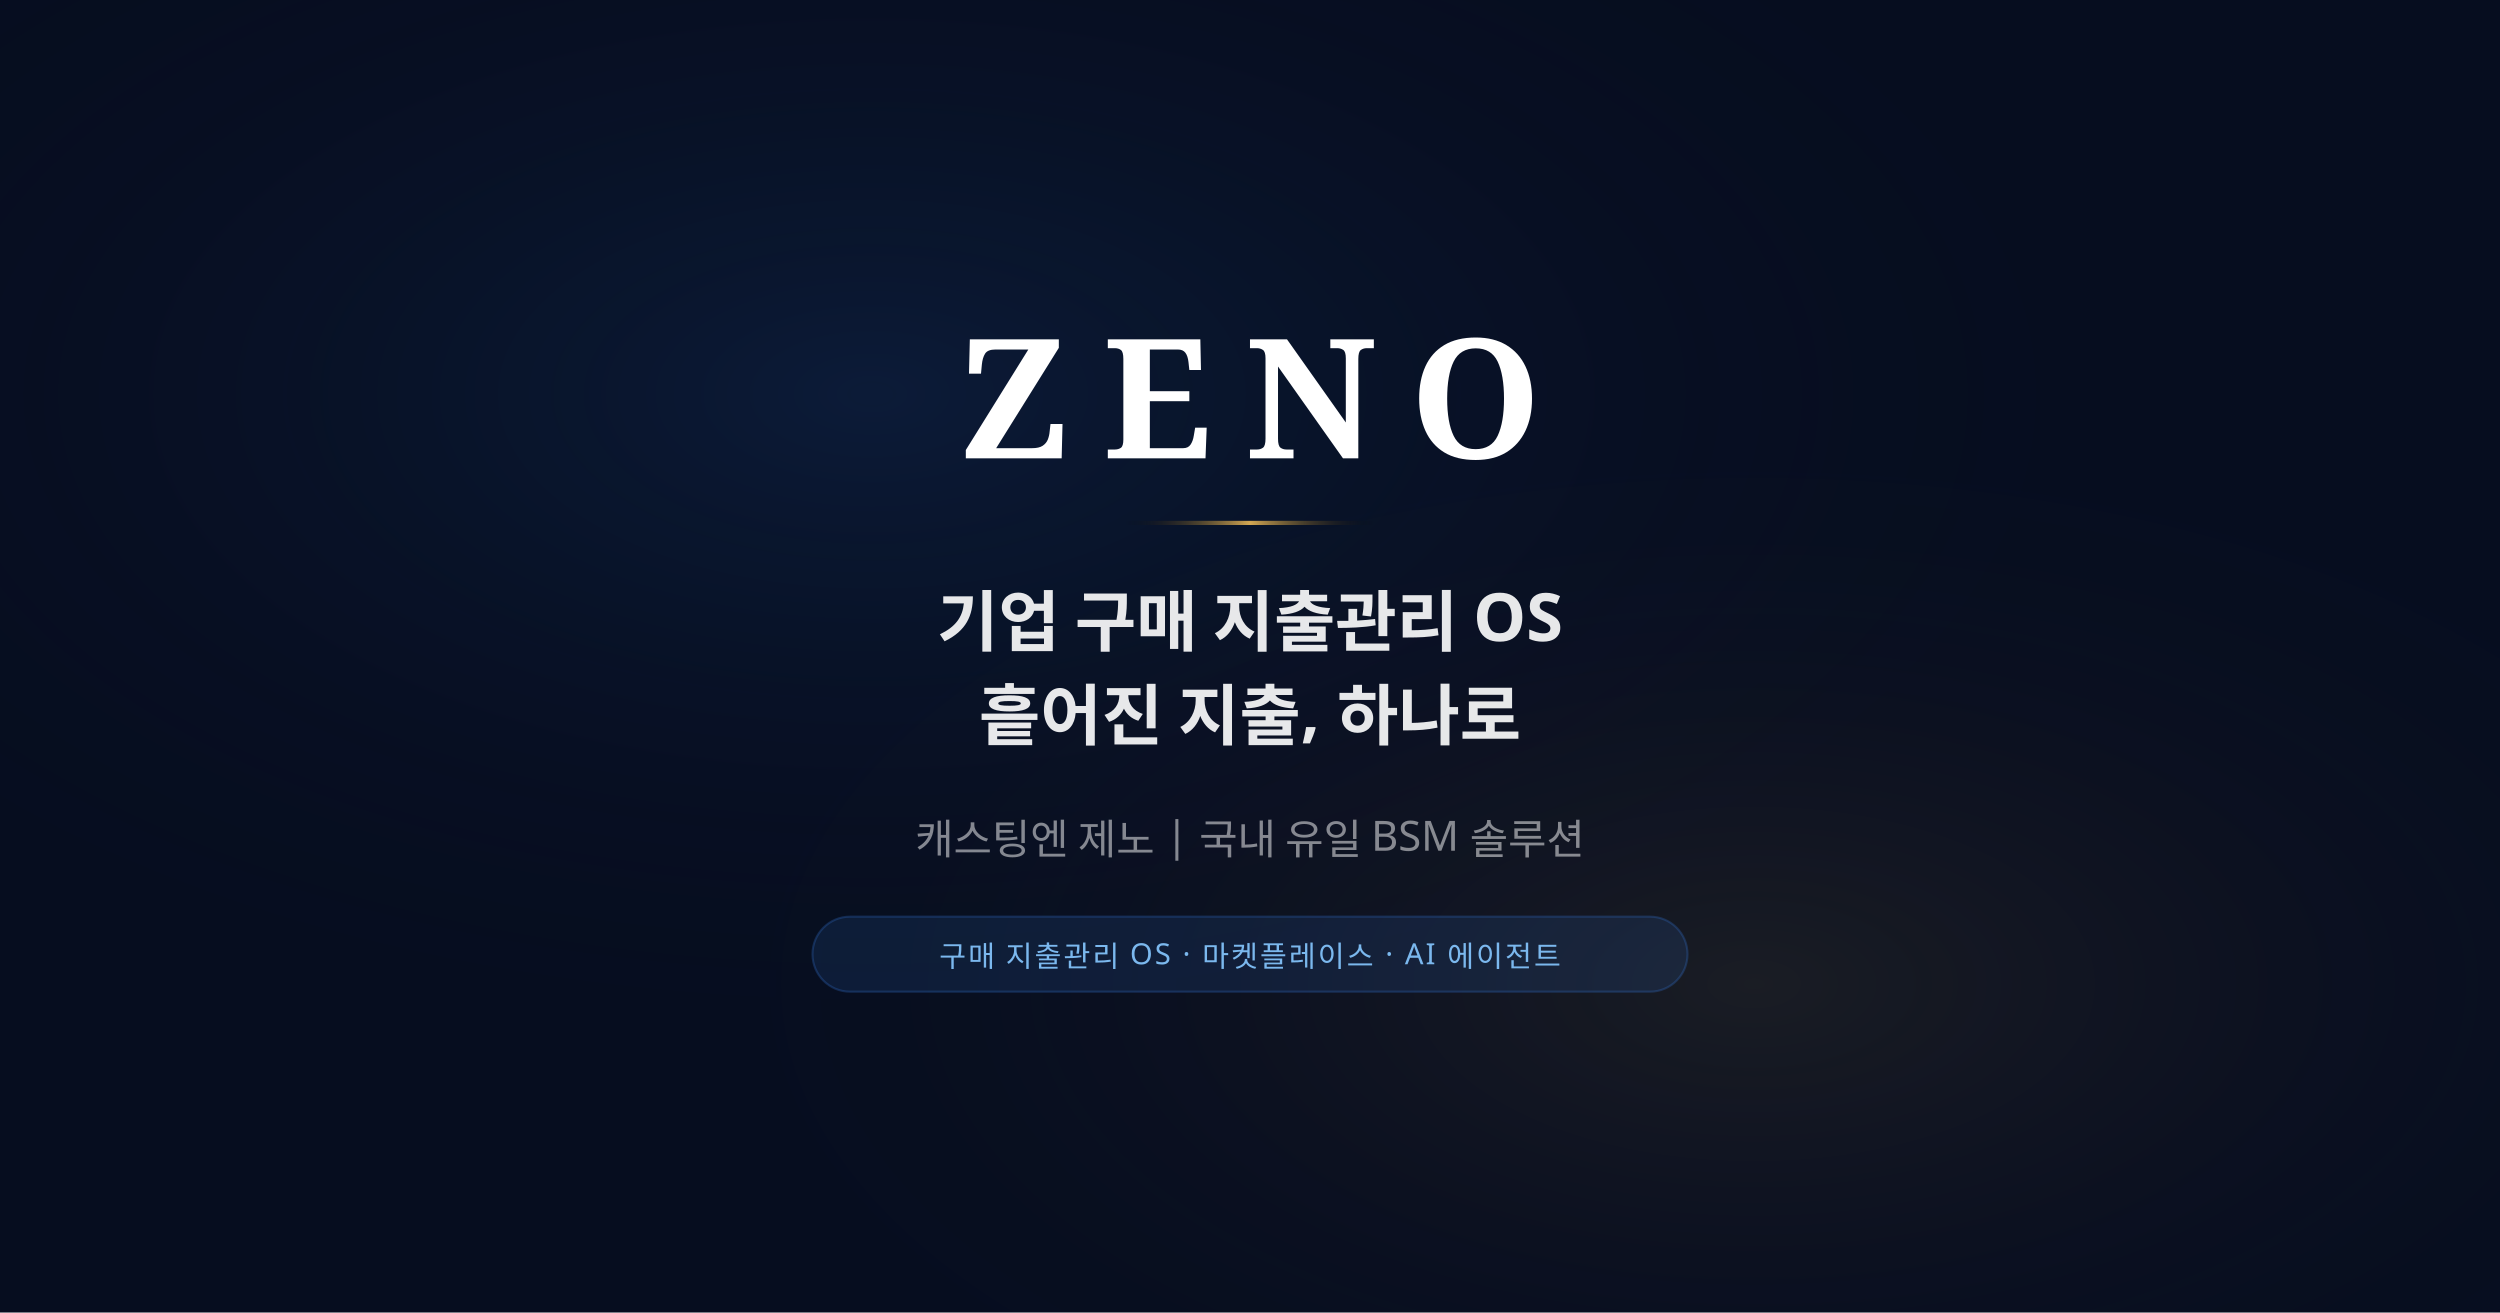
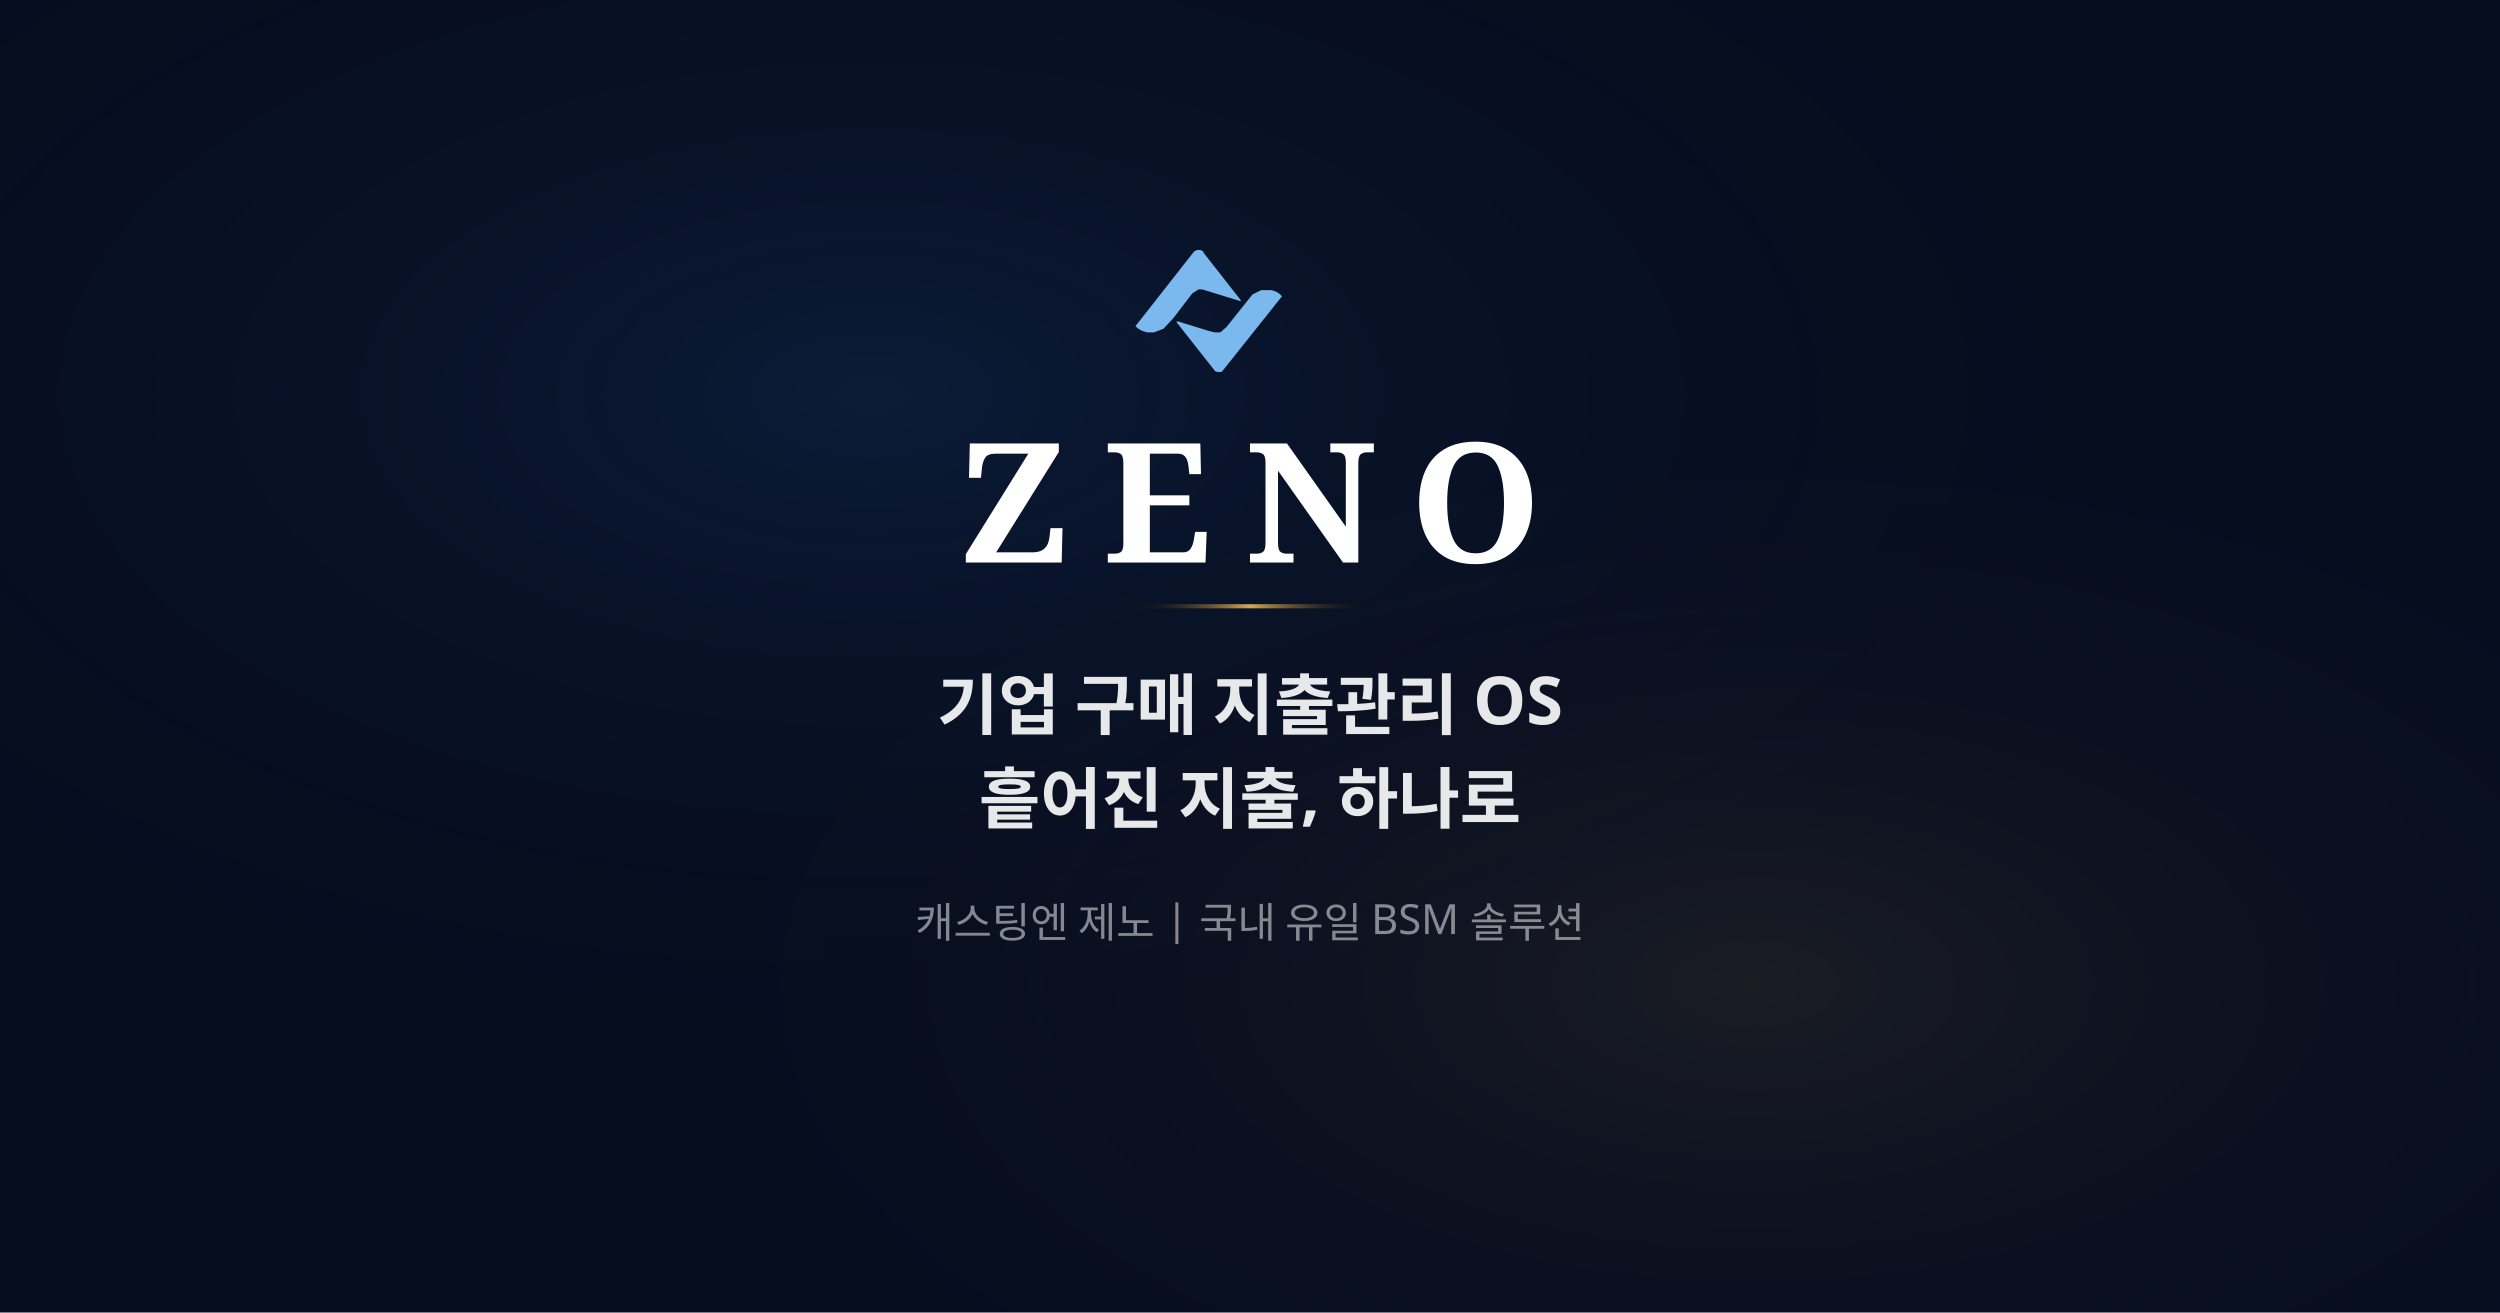
<svg xmlns="http://www.w3.org/2000/svg" width="1200" height="630" viewBox="0 0 1200 630">
  <defs>
    <radialGradient id="g1" cx="35%" cy="30%" r="50%">
      <stop offset="0%" stop-color="#2F6DC4" stop-opacity="0.15" />
      <stop offset="100%" stop-color="#060D1F" stop-opacity="0" />
    </radialGradient>
    <radialGradient id="g2" cx="70%" cy="75%" r="45%">
      <stop offset="0%" stop-color="#D4A853" stop-opacity="0.1" />
      <stop offset="100%" stop-color="#060D1F" stop-opacity="0" />
    </radialGradient>
    <linearGradient id="line" x1="0%" y1="0%" x2="100%" y2="0%">
      <stop offset="0%" stop-color="transparent" />
      <stop offset="50%" stop-color="#D4A853" />
      <stop offset="100%" stop-color="transparent" />
    </linearGradient>
  </defs>
  <rect width="1200" height="630" fill="#060D1F" />
  <rect width="1200" height="630" fill="url(#g1)" />
  <rect width="1200" height="630" fill="url(#g2)" />
-   <text x="600" y="220" text-anchor="middle" font-family="Georgia,serif" font-size="80" font-weight="700" fill="white" letter-spacing="16">ZENO</text>
-   <rect x="540" y="250" width="120" height="2" fill="url(#line)" />
-   <text x="600" y="310" text-anchor="middle" font-family="sans-serif" font-size="32" font-weight="700" fill="rgba(255,255,255,0.9)">기업 구매 지출관리 OS</text>
-   <text x="600" y="355" text-anchor="middle" font-family="sans-serif" font-size="32" font-weight="700" fill="rgba(255,255,255,0.9)">흩어진 지출, 하나로</text>
-   <text x="600" y="410" text-anchor="middle" font-family="sans-serif" font-size="20" fill="rgba(255,255,255,0.5)">캐스팅엔 제노 | 국내 유일 BSM 솔루션</text>
-   <rect x="390" y="440" width="420" height="36" rx="18" fill="rgba(47,109,196,0.15)" stroke="rgba(47,109,196,0.3)" stroke-width="1" />
-   <text x="600" y="464" text-anchor="middle" font-family="sans-serif" font-size="14" fill="#7BB8EE" letter-spacing="1">구매 지출관리 OS · 마켓플레이스 · AI 에이전트</text>
+   <g transform="translate(545, 120) scale(0.35)">
+     <path fill="#7BB8EE" d="M 84.5 0 Q 92.4 -0.9 94 4.5 L 145 69.5 L 143.5 70 L 91.5 54 L 86.5 54 L 78 59.5 L 52 93.5 L 38.5 108 L 25.5 113 L 16.5 113 Q 6 111 0 104.5 L 80.5 2 L 84.5 0 Z" />
+     <path fill="#7BB8EE" d="M 172.5 55 L 186.5 55 Q 195.9 57.1 201 63.5 L 118.5 167 Q 110.5 168.5 108 164.5 L 56 98.5 L 58.5 98 L 100.5 111 L 108.5 113 L 116.5 113 L 125 105.5 L 160.5 61 L 172.5 55 Z" />
+   </g>
+   <text x="600" y="270" text-anchor="middle" font-family="Georgia,serif" font-size="80" font-weight="700" fill="white" letter-spacing="16">ZENO</text>
+   <rect x="540" y="290" width="120" height="2" fill="url(#line)" />
+   <text x="600" y="350" text-anchor="middle" font-family="sans-serif" font-size="32" font-weight="700" fill="rgba(255,255,255,0.9)">기업 구매 지출관리 OS</text>
+   <text x="600" y="395" text-anchor="middle" font-family="sans-serif" font-size="32" font-weight="700" fill="rgba(255,255,255,0.9)">흩어진 지출, 하나로</text>
+   <text x="600" y="450" text-anchor="middle" font-family="sans-serif" font-size="20" fill="rgba(255,255,255,0.5)">캐스팅엔 제노 | 국내 유일 BSM 솔루션</text>
</svg>
